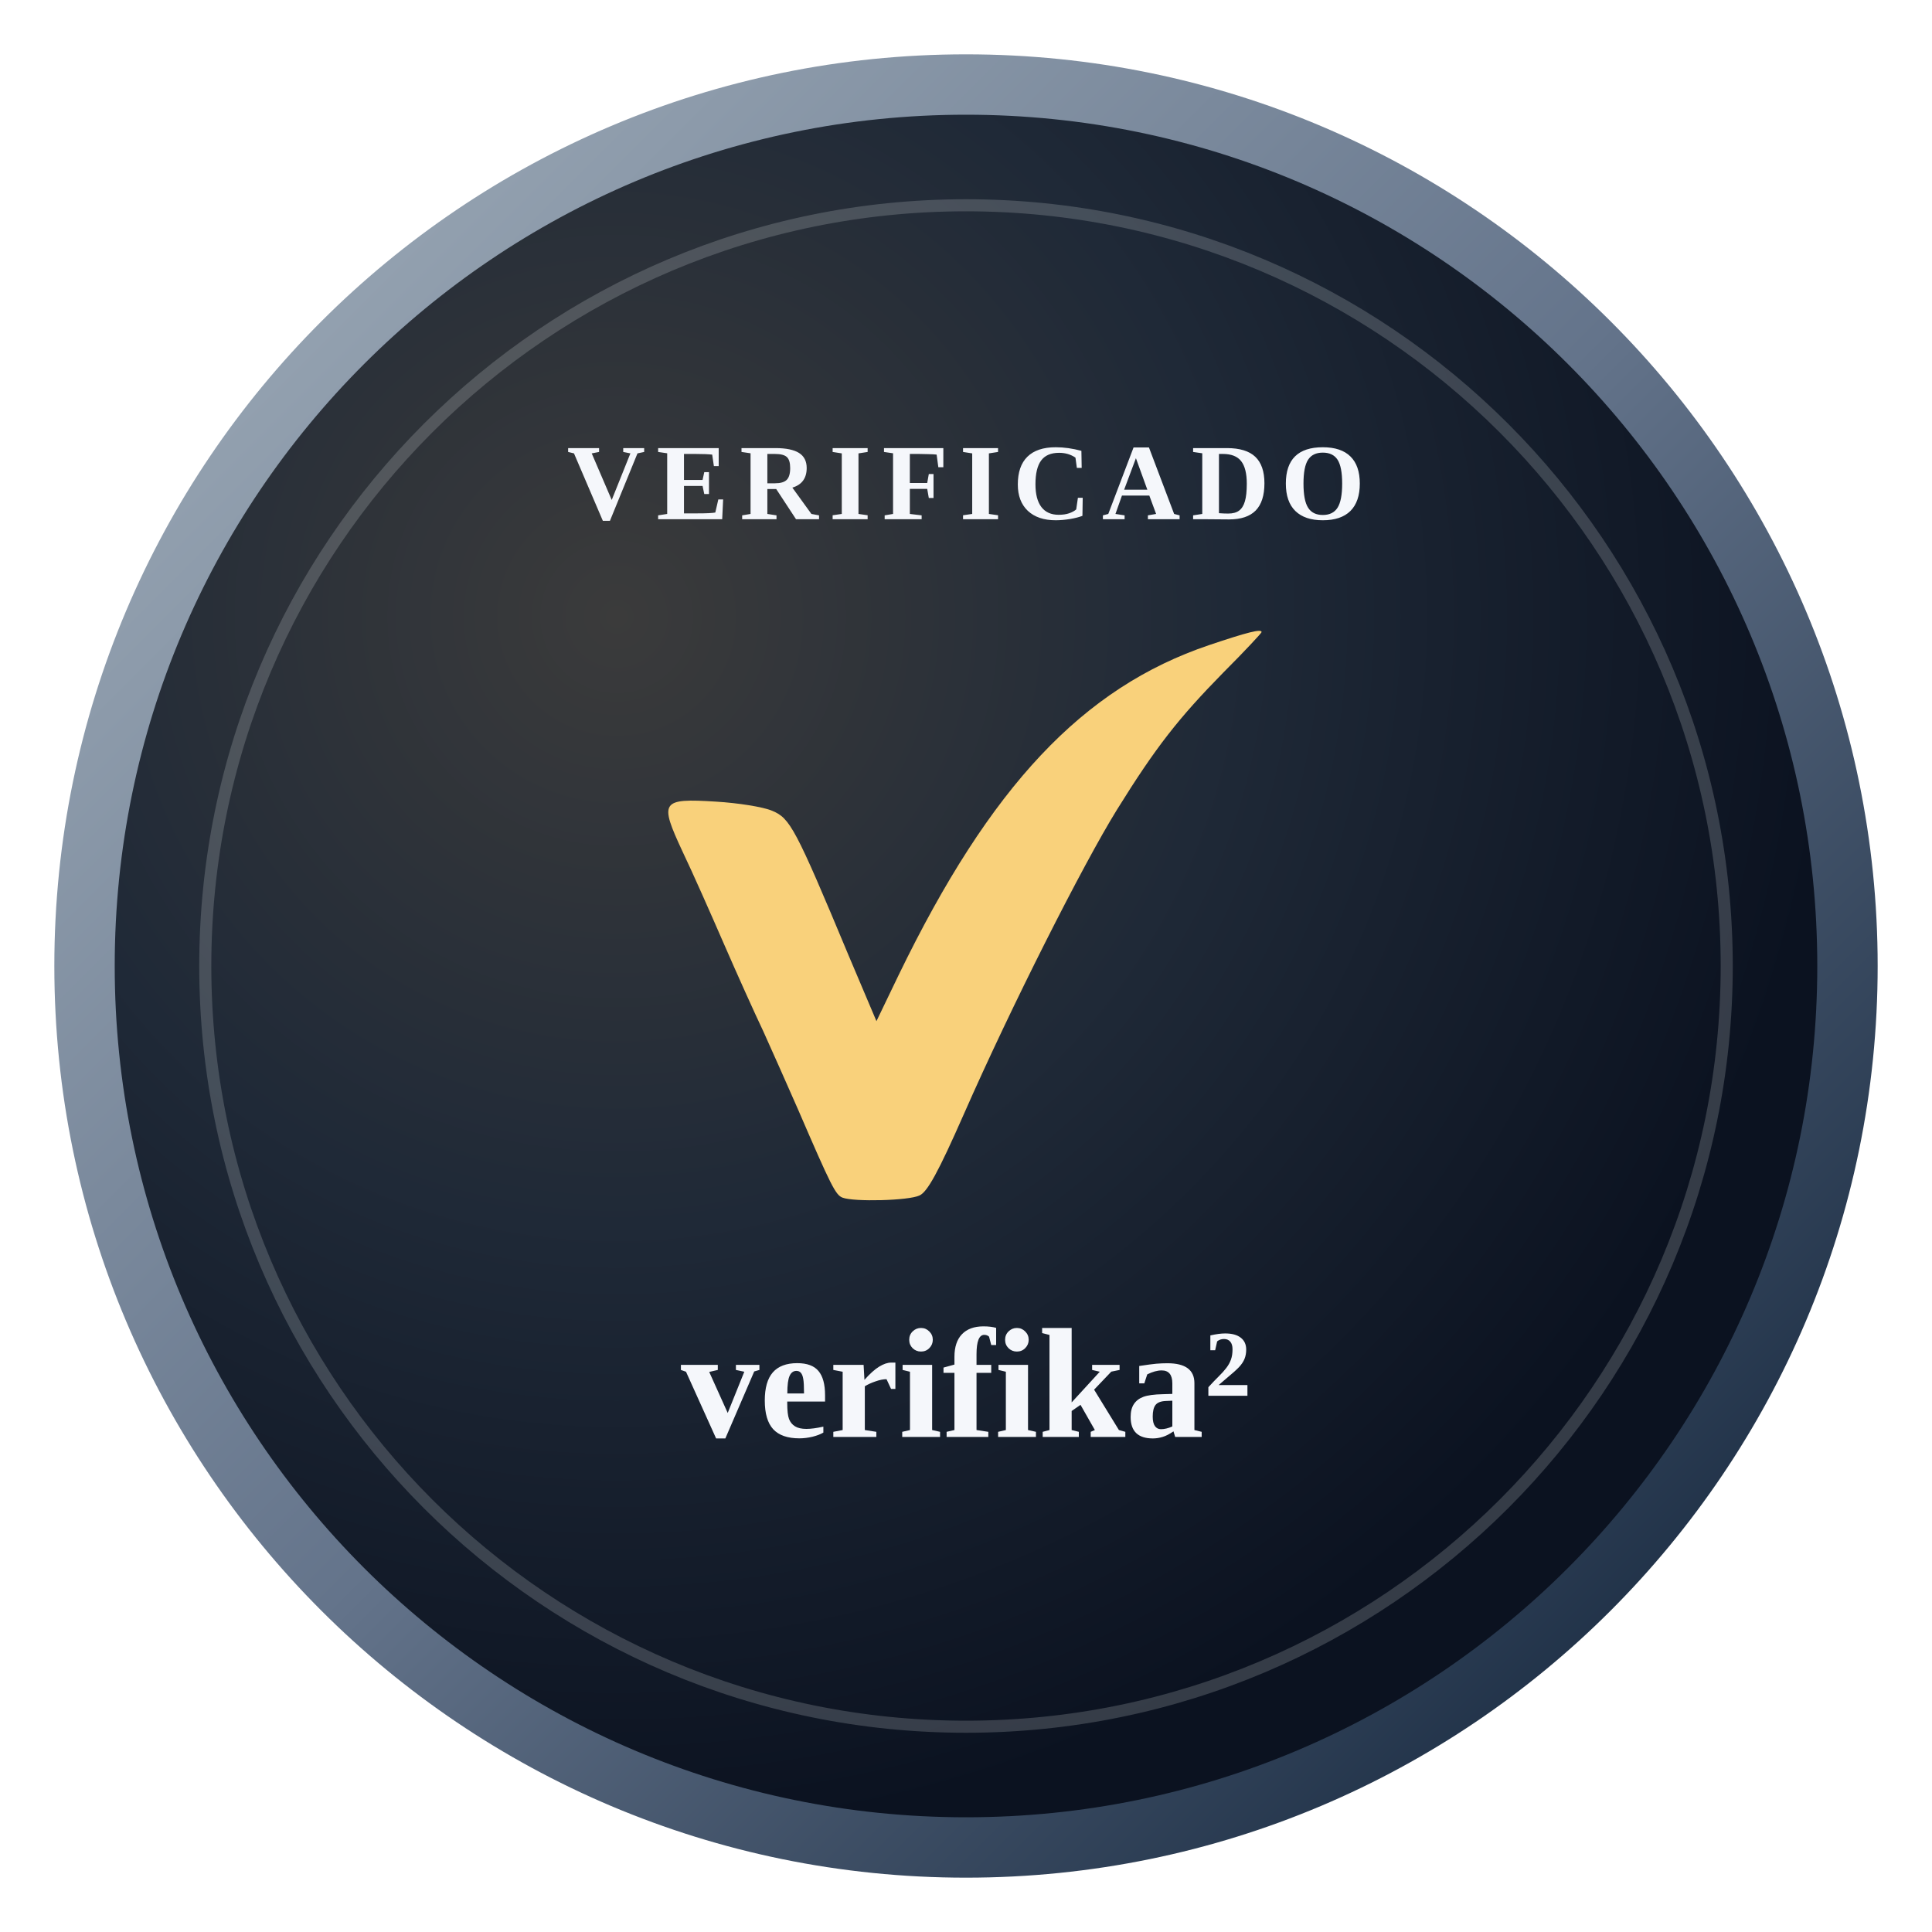
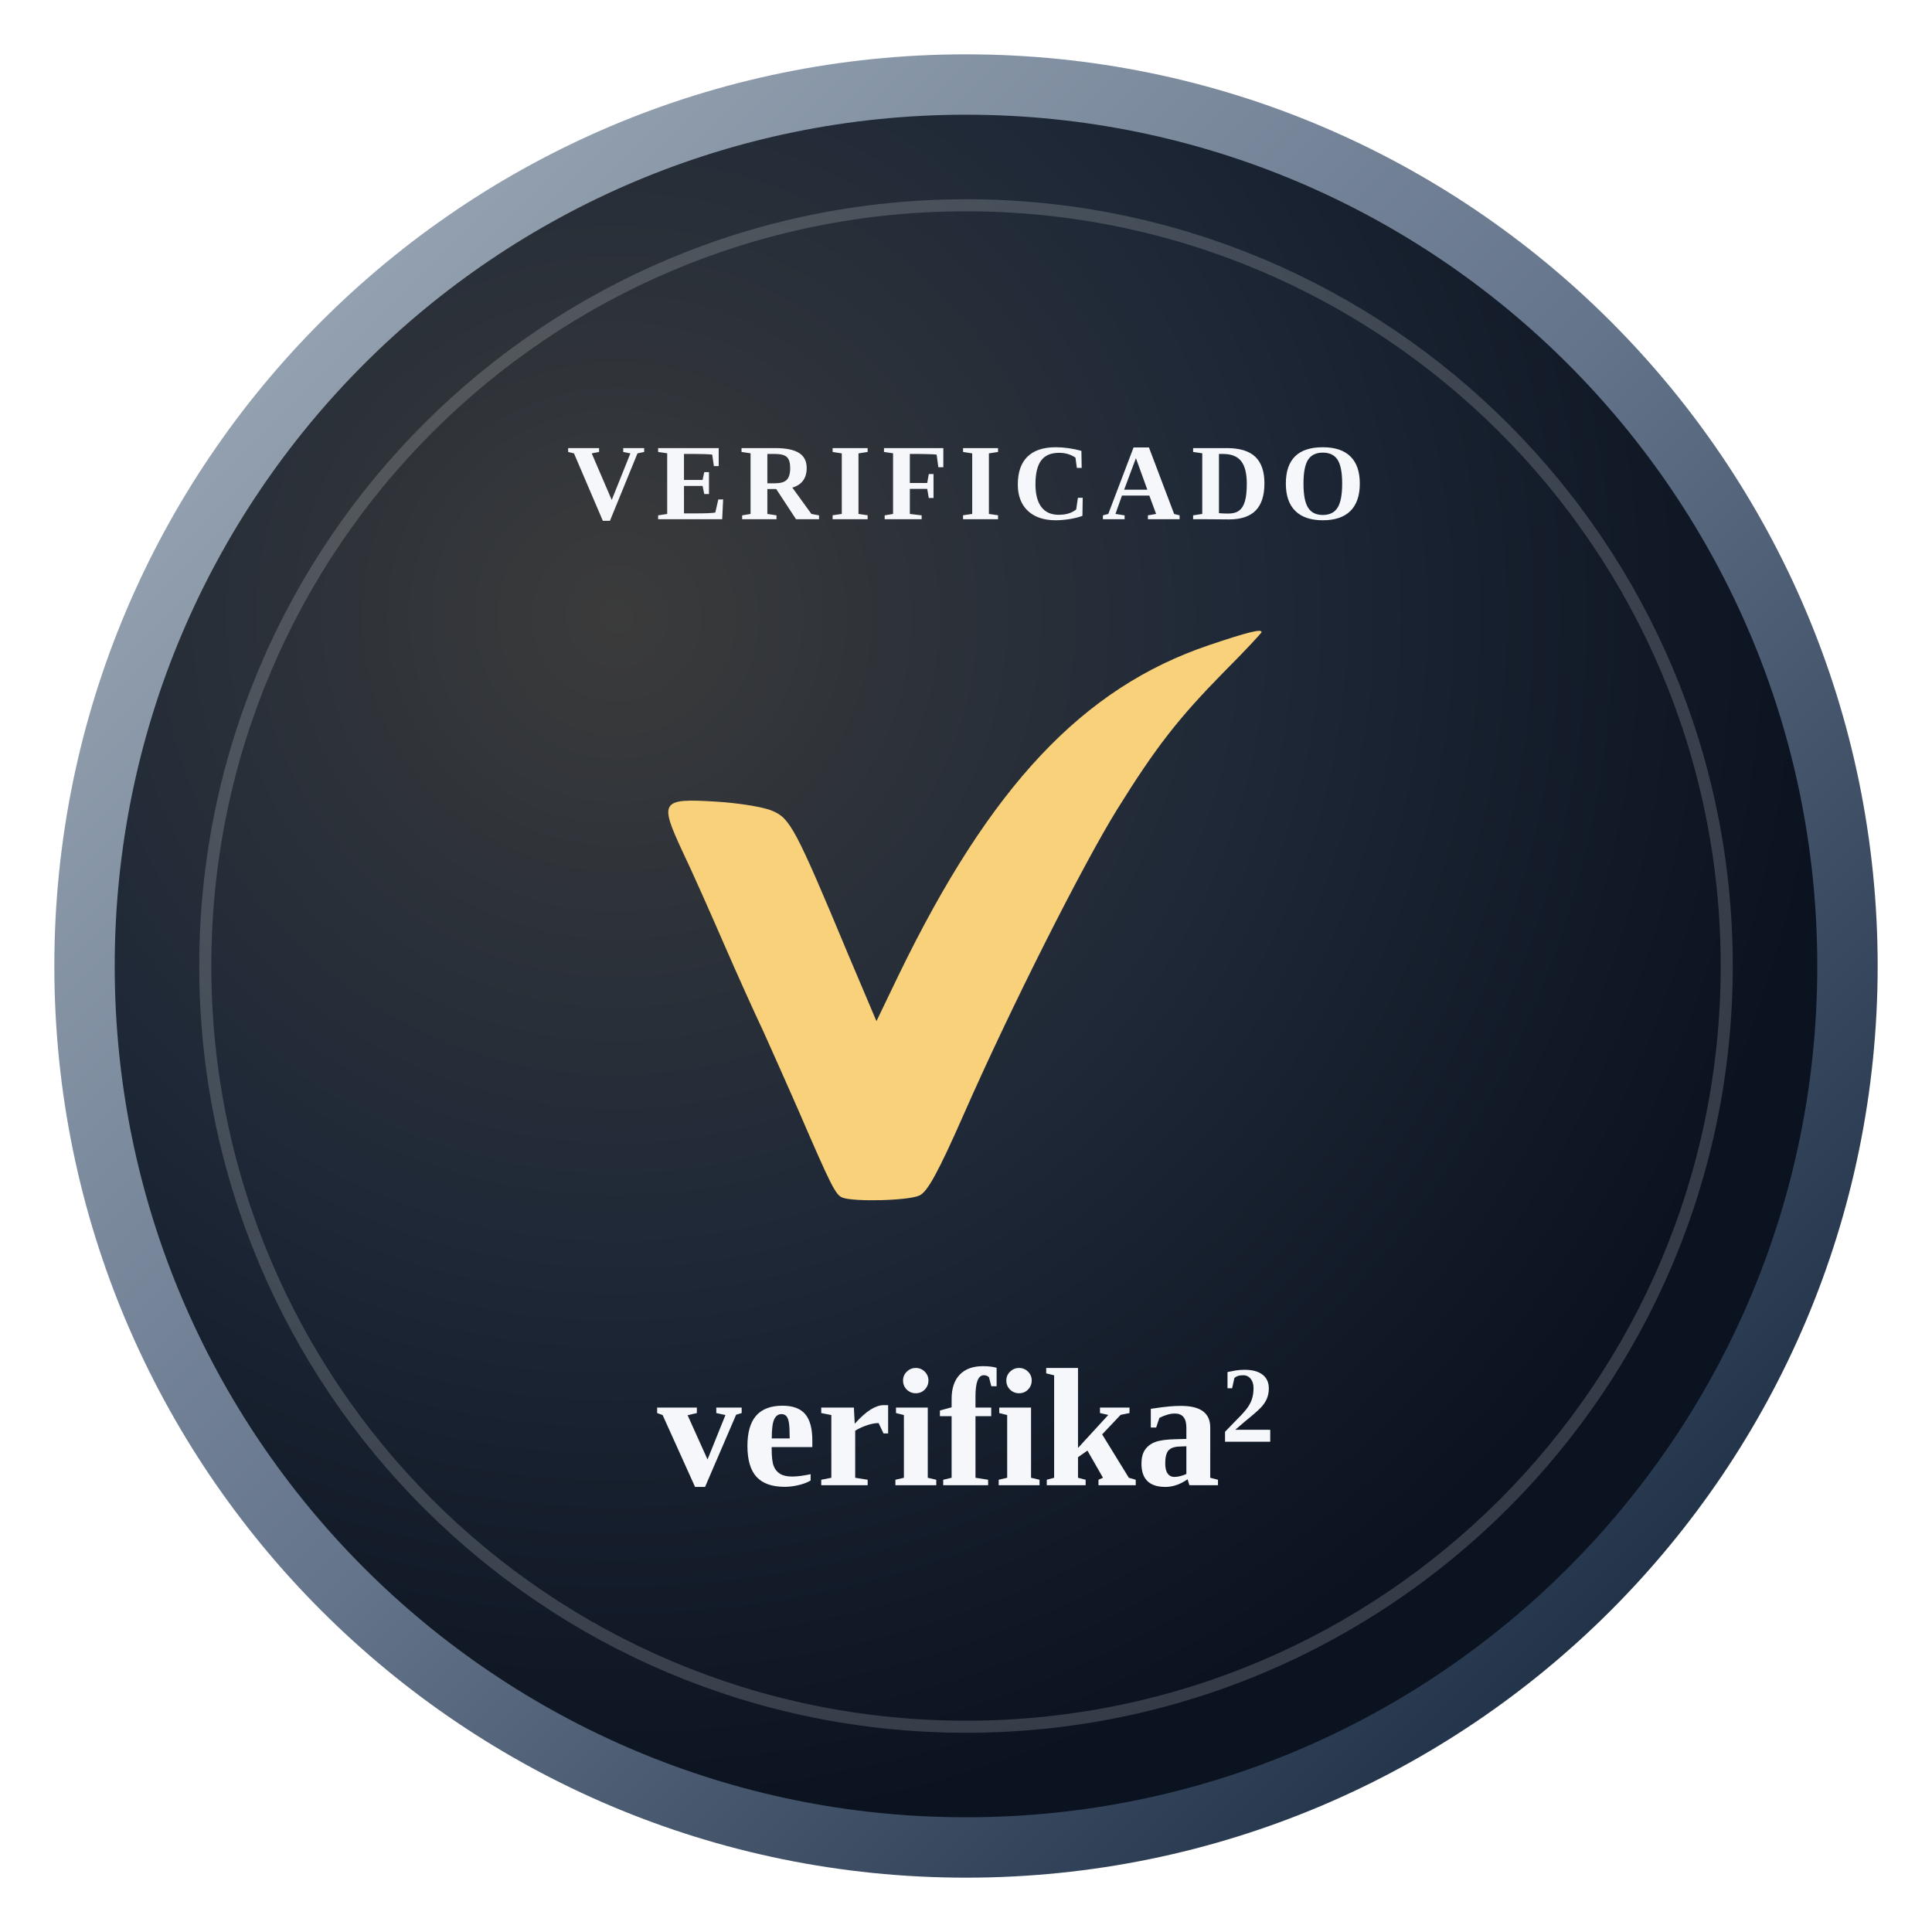
<svg xmlns="http://www.w3.org/2000/svg" viewBox="0 0 320 320" role="img" aria-label="Verificado por Verifika² (carbon)">
  <defs>
    <radialGradient id="carbonBg" cx="30%" cy="30%" r="70%">
      <stop offset="0" stop-color="#3B3B3B" />
      <stop offset="0.5" stop-color="#1F2937" />
      <stop offset="1" stop-color="#0B1220" />
    </radialGradient>
    <linearGradient id="carbonStroke" x1="0" y1="0" x2="1" y2="1">
      <stop offset="0" stop-color="#A3B0BC" />
      <stop offset="0.5" stop-color="#64748B" />
      <stop offset="1" stop-color="#0B1D33" />
    </linearGradient>
  </defs>
  <circle cx="160" cy="160" r="146" fill="url(#carbonBg)" />
  <circle cx="160" cy="160" r="146" fill="none" stroke="url(#carbonStroke)" stroke-width="10" />
  <circle cx="160" cy="160" r="126" fill="none" stroke="rgba(249,250,251,0.18)" stroke-width="2" />
  <g transform="translate(160 152) scale(0.72) translate(-75 -89)">
    <g transform="translate(0,162) scale(0.1,-0.1)" fill="#F9D17B" stroke="none">
      <path d="M1309 1357 c-290 -98 -503 -324 -714 -759 l-51 -106 -64 151 c-123 295 -135 316 -176 333 -21 9 -79 18 -129 21 -127 8 -131 1 -77 -115 23 -48 65 -143 95 -212 30 -69 71 -160 91 -202 19 -42 55 -123 80 -180 76 -176 86 -196 102 -202 26 -10 152 -7 177 5 18 8 43 53 102 187 109 248 274 574 352 700 90 145 142 211 245 316 49 49 88 91 88 93 0 8 -32 0 -121 -30z" />
    </g>
  </g>
  <text x="160" y="86" text-anchor="middle" font-family="Space Grotesk, Source Sans 3, sans-serif" font-size="18" font-weight="700" fill="#F5F7FB" letter-spacing="1.8">
    VERIFICADO
  </text>
-   <text x="160" y="238" text-anchor="middle" font-family="Space Grotesk, Source Sans 3, sans-serif" font-size="26" font-weight="700" fill="#F5F7FB">
-     verifika²
+   <text x="160" y="246" text-anchor="middle" font-family="Space Grotesk, Source Sans 3, sans-serif" font-size="28" font-weight="700" fill="#F5F7FB">
+     verifika<tspan font-size="18" baseline-shift="super">2</tspan>
  </text>
</svg>
